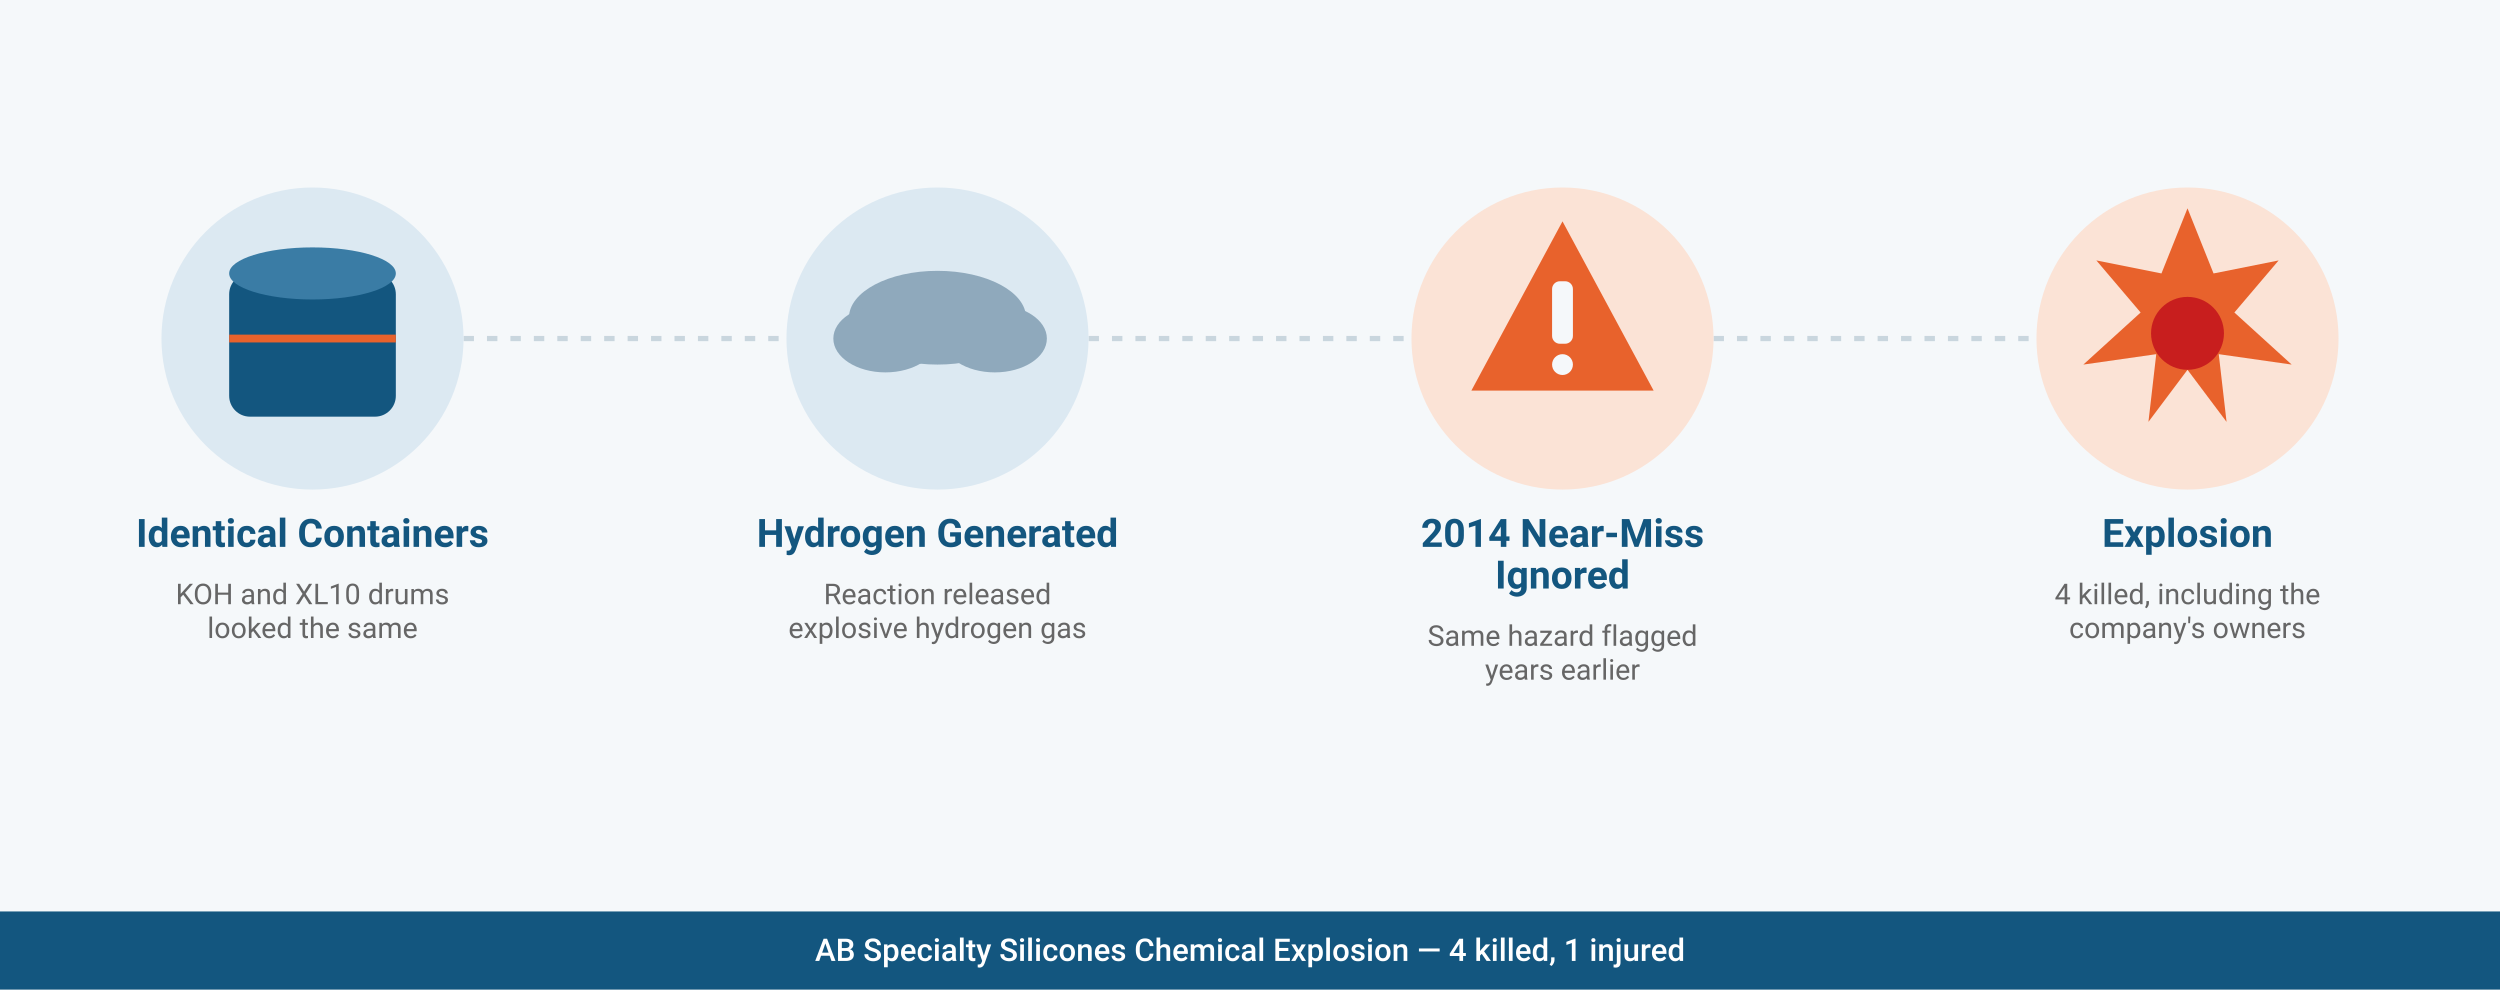
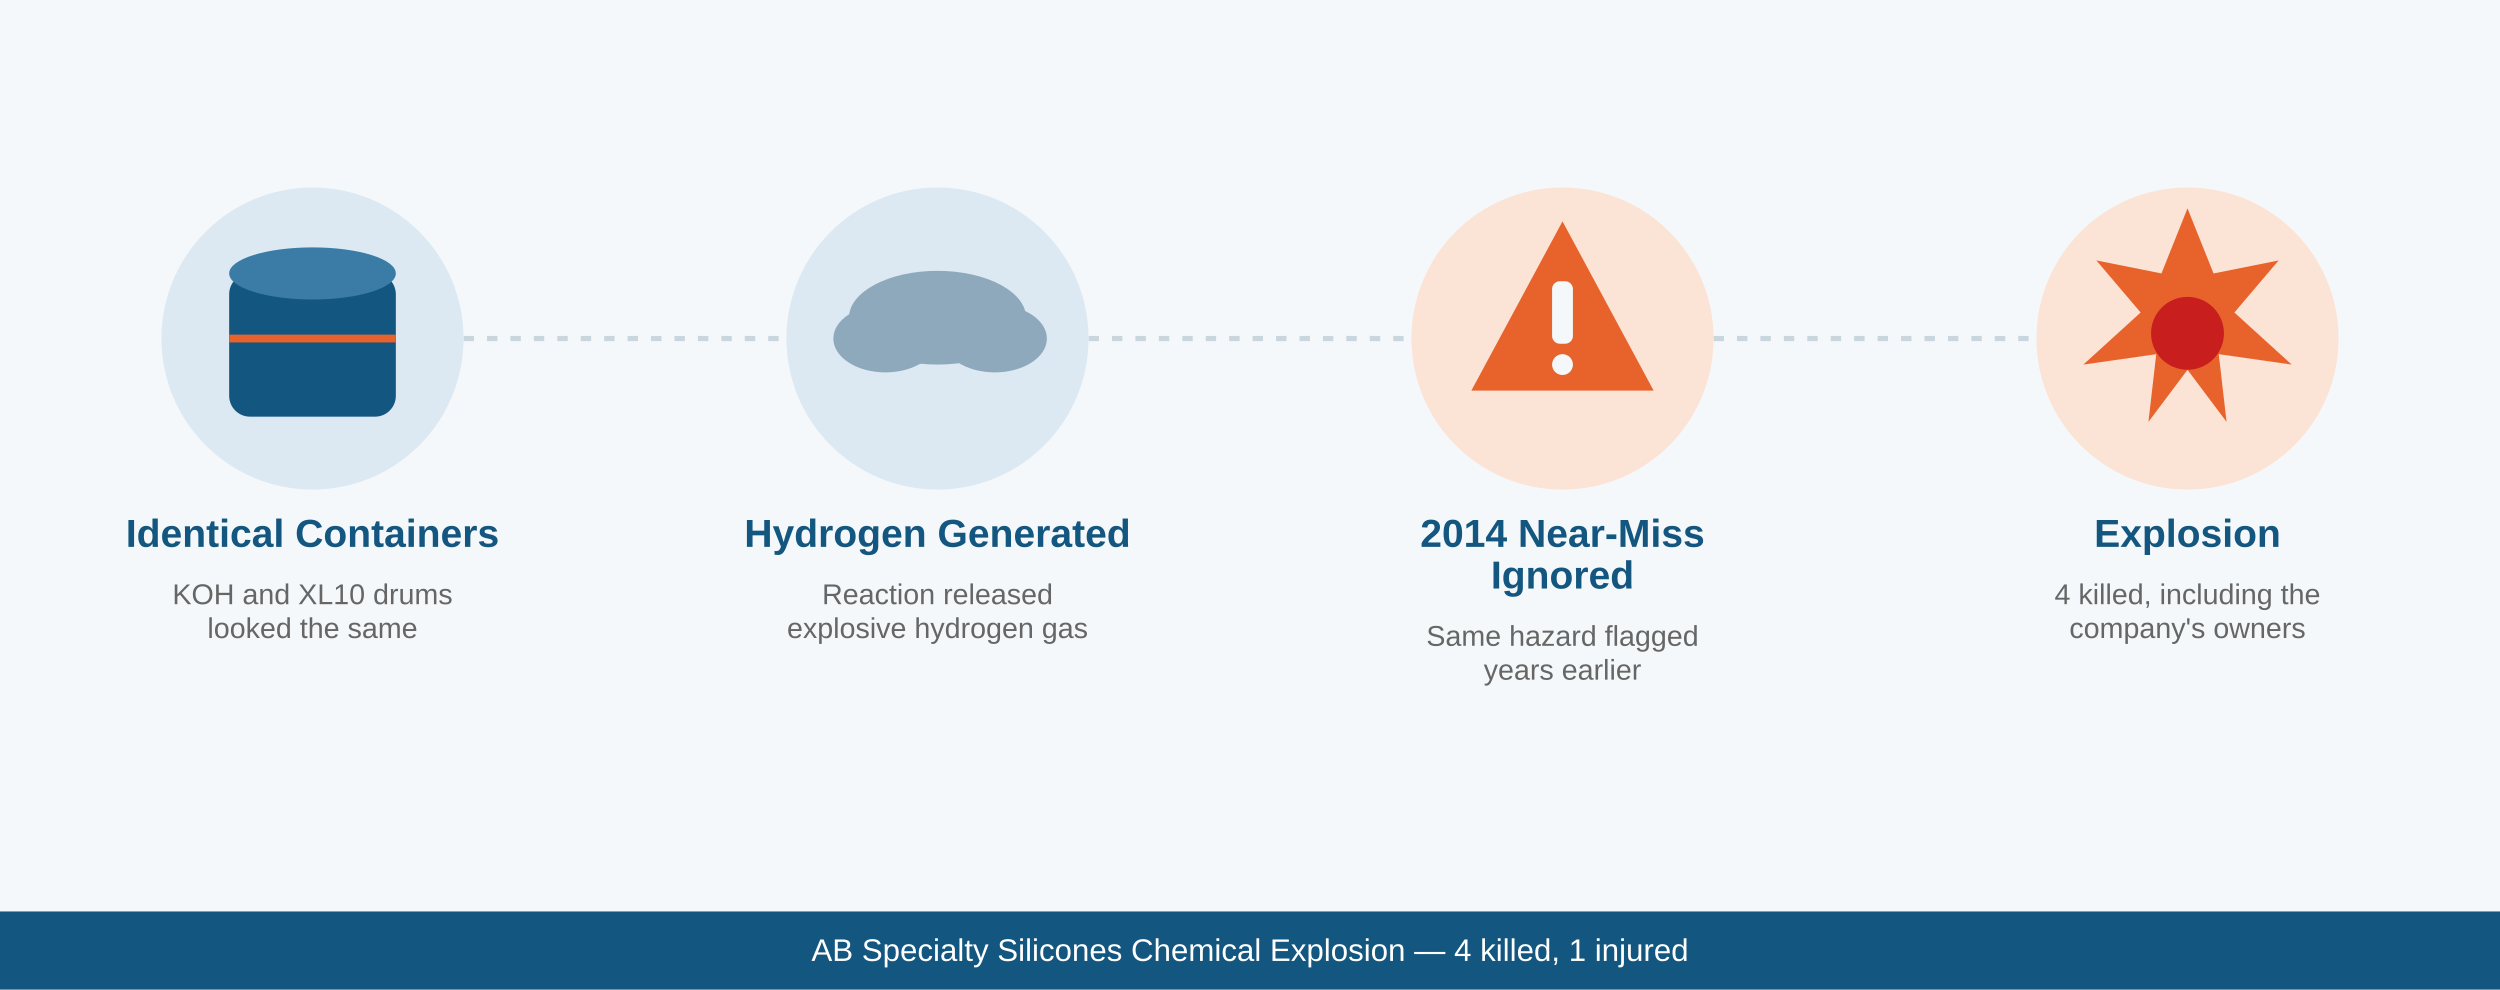
- <svg xmlns="http://www.w3.org/2000/svg" viewBox="0 0 960 380" font-family="-apple-system, 'Segoe UI', Roboto, Arial, sans-serif">
+ <svg xmlns="http://www.w3.org/2000/svg" viewBox="0 0 960 380" font-family="Arial, sans-serif">
  <defs>
    <style>
-       .label { font-family: -apple-system, 'Segoe UI', Roboto, Arial, sans-serif; font-weight: 700; font-size: 15px; fill: #13567F; }
-       .sublabel { font-family: -apple-system, 'Segoe UI', Roboto, Arial, sans-serif; font-size: 11px; fill: #666; }
+       .label { font-family: Arial, sans-serif; font-weight: 700; font-size: 15px; fill: #13567F; }
+       .sublabel { font-family: Arial, sans-serif; font-size: 11px; fill: #666; }
      .arrow { stroke: #C9D6DE; stroke-width: 2; fill: none; }
    </style>
  </defs>
  <rect width="960" height="380" fill="#F5F8FA" />
  <line x1="178" y1="130" x2="302" y2="130" class="arrow" stroke-dasharray="4 5" />
  <line x1="418" y1="130" x2="542" y2="130" class="arrow" stroke-dasharray="4 5" />
  <line x1="658" y1="130" x2="782" y2="130" class="arrow" stroke-dasharray="4 5" />
  <g transform="translate(60,50)">
    <circle cx="60" cy="80" r="58" fill="#DCE9F2" />
    <rect x="28" y="55" width="64" height="55" rx="8" fill="#13567F" />
    <ellipse cx="60" cy="55" rx="32" ry="10" fill="#3A7CA5" />
    <line x1="28" y1="80" x2="92" y2="80" stroke="#E8622C" stroke-width="3" />
    <text x="60" y="160" text-anchor="middle" class="label">Identical Containers</text>
    <text x="60" y="182" text-anchor="middle" class="sublabel">KOH and XL10 drums</text>
    <text x="60" y="195" text-anchor="middle" class="sublabel">looked the same</text>
  </g>
  <g transform="translate(300,50)">
    <circle cx="60" cy="80" r="58" fill="#DCE9F2" />
    <ellipse cx="60" cy="72" rx="34" ry="18" fill="#8FA9BC" />
    <ellipse cx="40" cy="80" rx="20" ry="13" fill="#8FA9BC" />
    <ellipse cx="82" cy="80" rx="20" ry="13" fill="#8FA9BC" />
    <text x="60" y="160" text-anchor="middle" class="label">Hydrogen Generated</text>
    <text x="60" y="182" text-anchor="middle" class="sublabel">Reaction released</text>
    <text x="60" y="195" text-anchor="middle" class="sublabel">explosive hydrogen gas</text>
  </g>
  <g transform="translate(540,50)">
    <circle cx="60" cy="80" r="58" fill="#FBE3D6" />
    <path d="M60,35 L95,100 L25,100 Z" fill="#E8622C" />
    <rect x="56" y="58" width="8" height="24" rx="3" fill="#F5F8FA" />
    <circle cx="60" cy="90" r="4" fill="#F5F8FA" />
    <text x="60" y="160" text-anchor="middle" class="label">2014 Near-Miss</text>
    <text x="60" y="176" text-anchor="middle" class="label">Ignored</text>
    <text x="60" y="198" text-anchor="middle" class="sublabel">Same hazard flagged</text>
    <text x="60" y="211" text-anchor="middle" class="sublabel">years earlier</text>
  </g>
  <g transform="translate(780,50)">
    <circle cx="60" cy="80" r="58" fill="#FBE3D6" />
    <path d="M60,30 L70,55 L95,50 L78,70 L100,90 L72,86 L75,112 L60,92 L45,112 L48,86 L20,90 L42,70 L25,50 L50,55 Z" fill="#E8622C" />
    <circle cx="60" cy="78" r="14" fill="#C81E1E" />
    <text x="60" y="160" text-anchor="middle" class="label">Explosion</text>
    <text x="60" y="182" text-anchor="middle" class="sublabel">4 killed, including the</text>
    <text x="60" y="195" text-anchor="middle" class="sublabel">company's owners</text>
  </g>
  <rect x="0" y="350" width="960" height="30" fill="#13567F" />
-   <text x="480" y="369" text-anchor="middle" fill="#fff" font-size="12" font-family="-apple-system, 'Segoe UI', Roboto, Arial, sans-serif" font-weight="500">AB Specialty Silicones Chemical Explosion — 4 killed, 1 injured</text>
+   <text x="480" y="369" text-anchor="middle" fill="#fff" font-size="12" font-family="Arial, sans-serif" font-weight="500">AB Specialty Silicones Chemical Explosion — 4 killed, 1 injured</text>
</svg>
